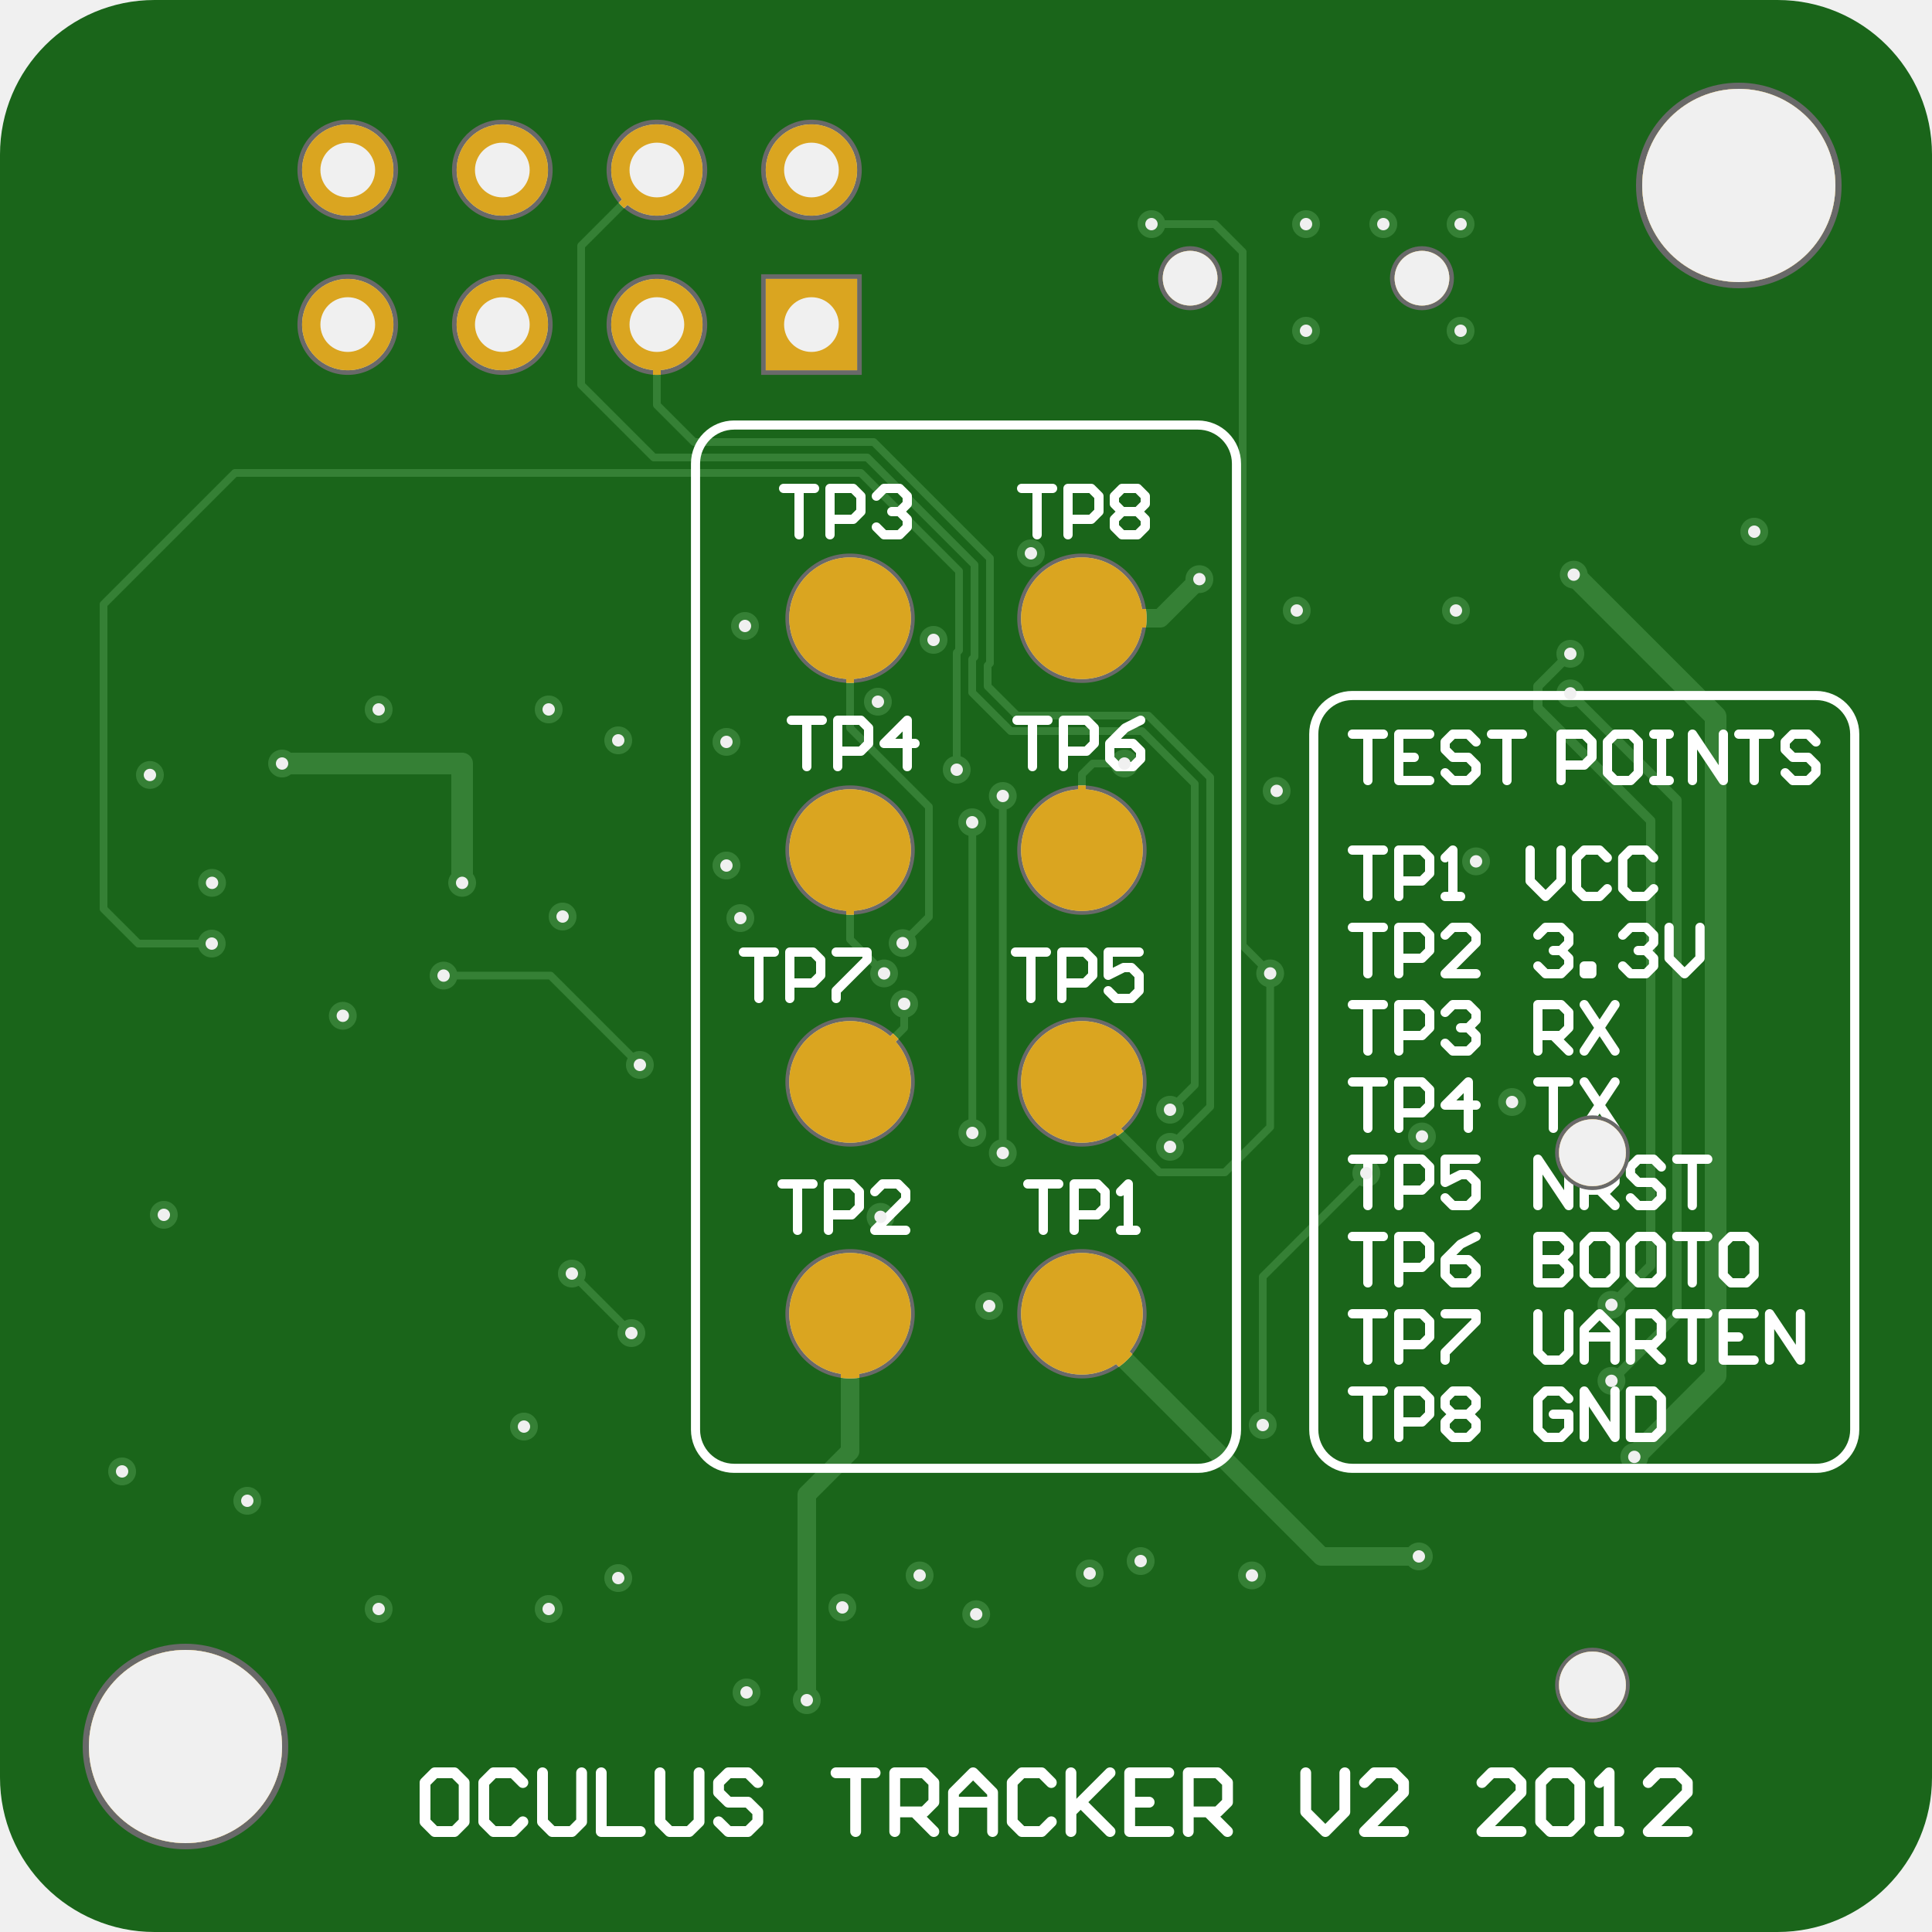
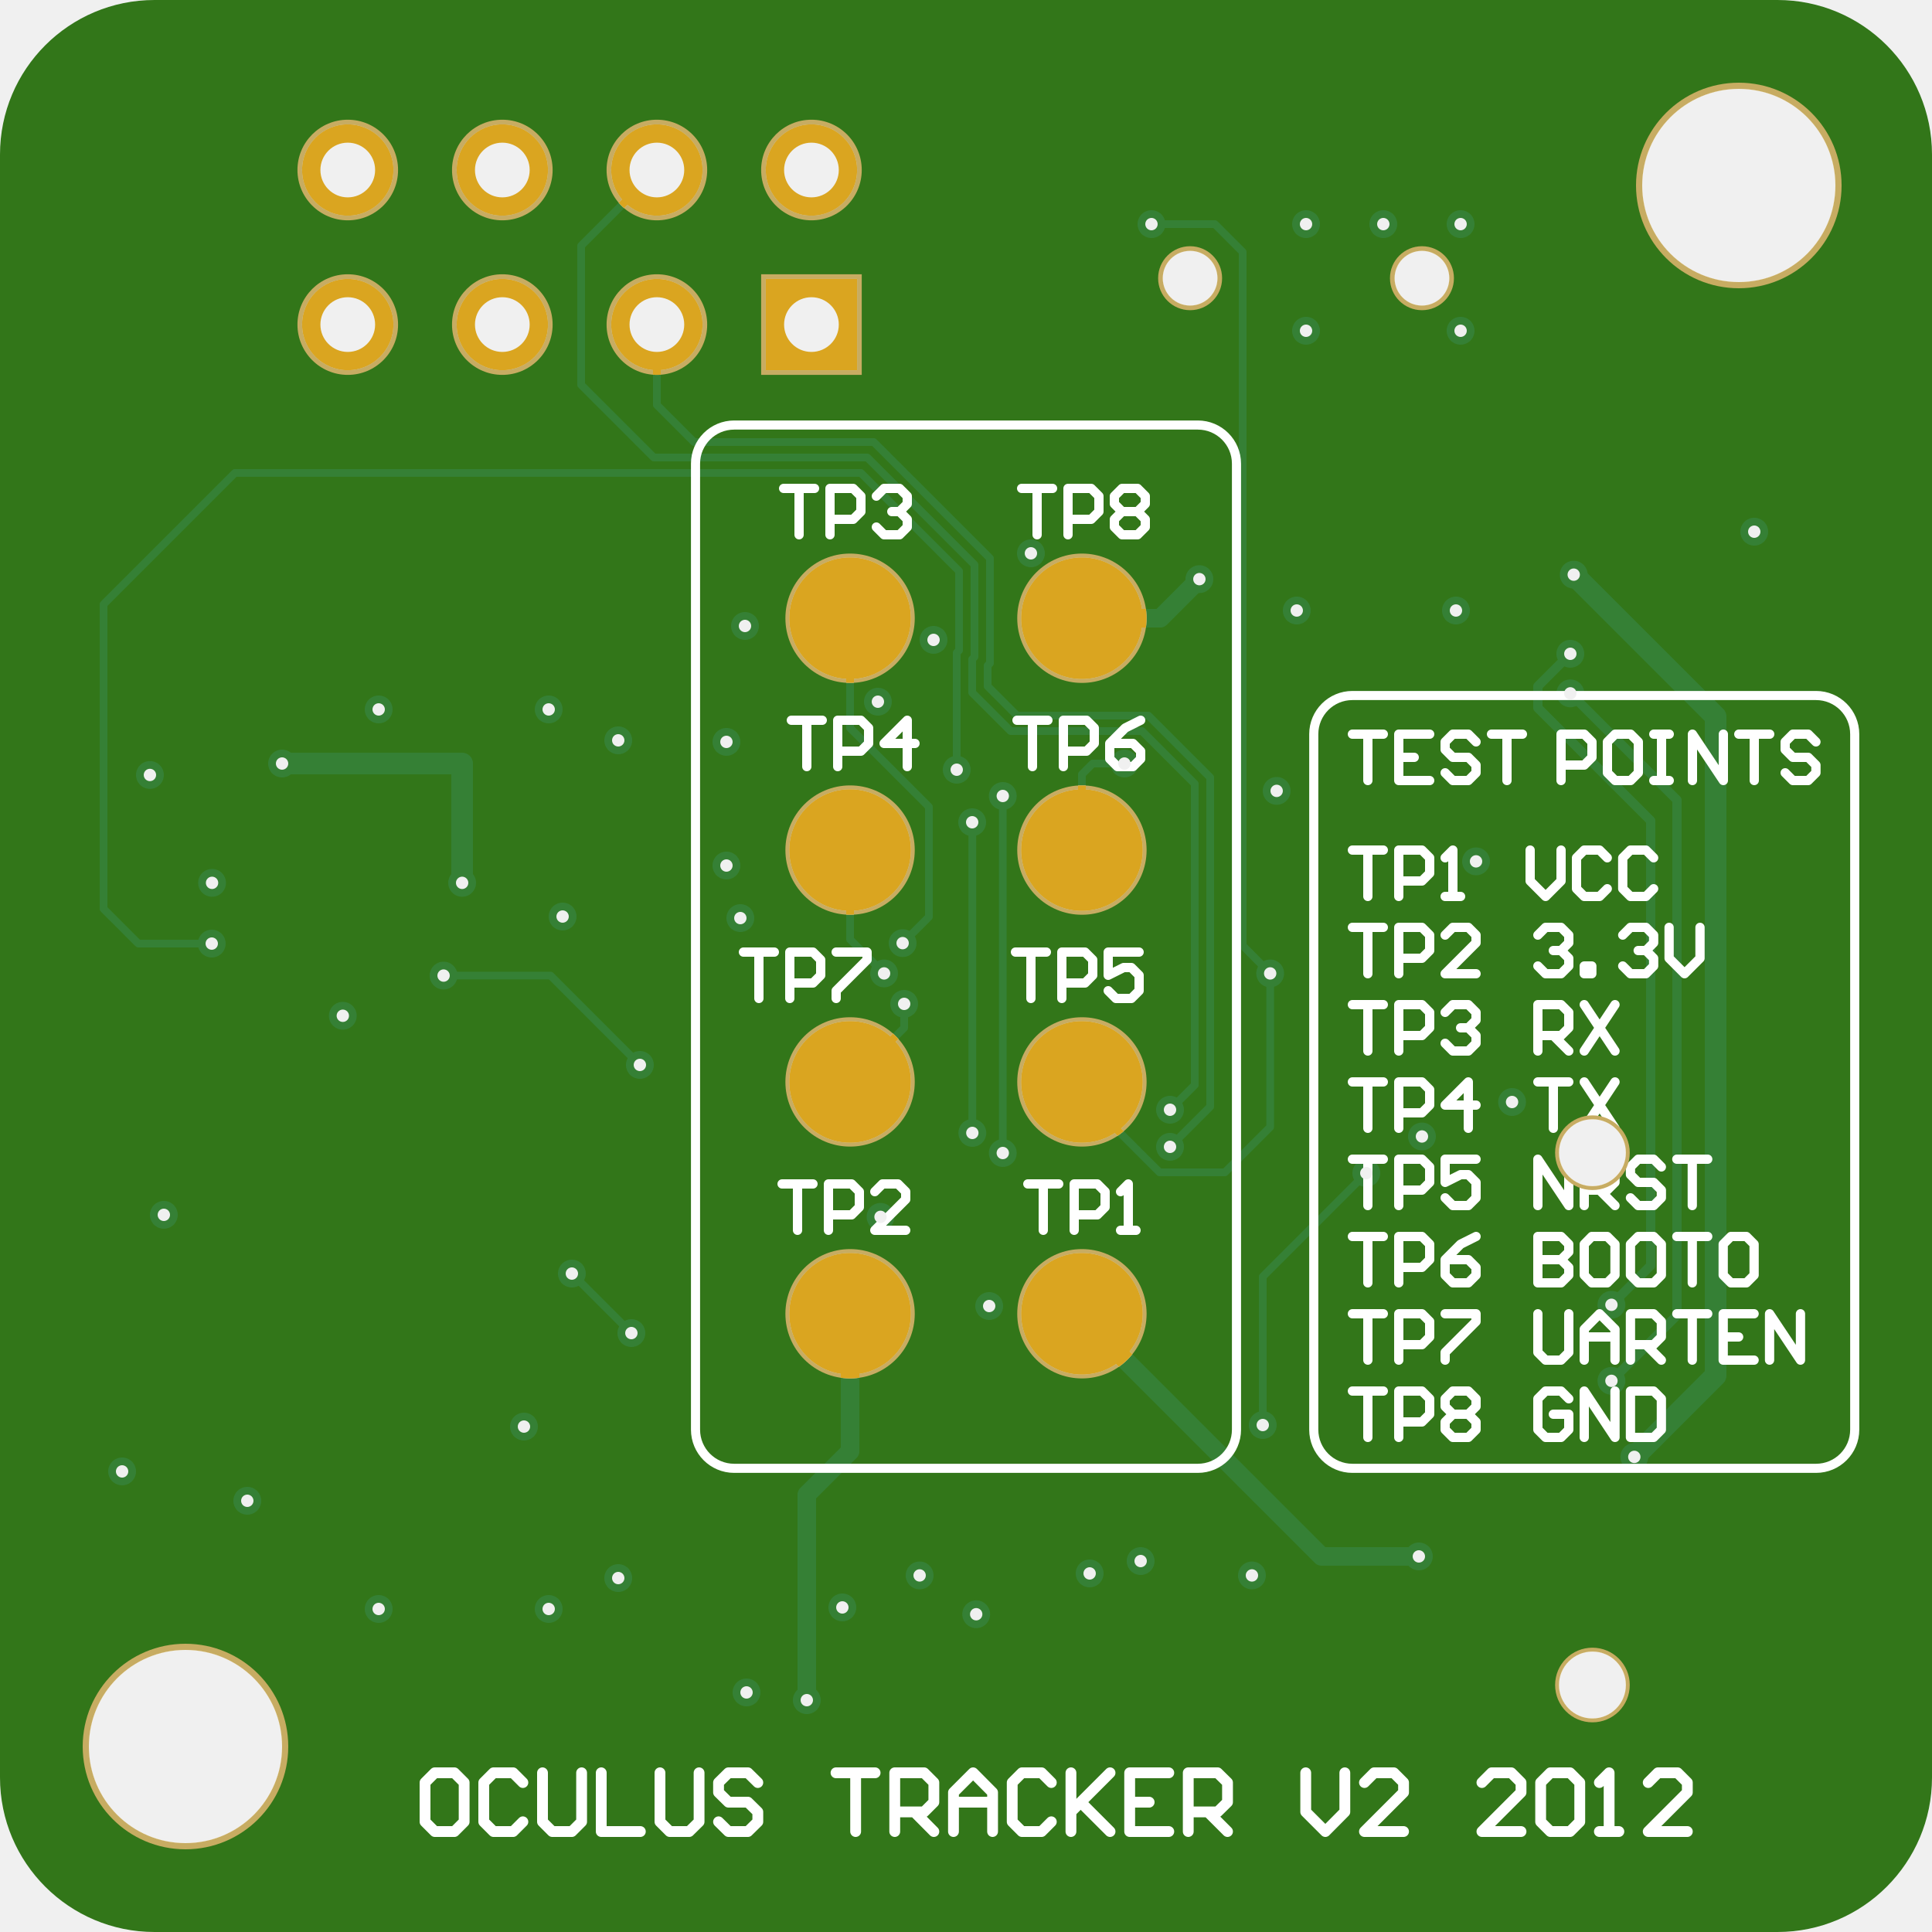
<svg xmlns="http://www.w3.org/2000/svg" xmlns:xlink="http://www.w3.org/1999/xlink" version="1.1" stroke-width="0" stroke-linecap="round" stroke-linejoin="round" width="1.25in" height="1.25in" id="_bottom" viewBox="2000 4000 1250 1250">
  <defs>
    <circle cx="0" cy="0" r="21.65" id="tool-D38-pad-1104" />
    <circle cx="0" cy="0" r="29.55" id="tool-D39-pad-1105" />
    <rect x="-29.55" y="-29.55" width="59.1" height="59.1" id="tool-D40-pad-1106" />
    <circle cx="0" cy="0" r="17.7" id="tool-D41-pad-1107" />
    <circle cx="0" cy="0" r="62.5" id="tool-D42-pad-1108" />
    <circle cx="0" cy="0" r="9" id="tool-D43-pad-1109" />
    <circle cx="0" cy="0" r="39.35" id="tool-D47-pad-1113" />
    <circle cx="0" cy="0" r="39.35" id="tool-D47-pad-1218" />
    <circle cx="0" cy="0" r="24.15" id="tool-D70-pad-1307" />
    <circle cx="0" cy="0" r="32.55" id="tool-D71-pad-1308" />
    <rect x="-32.55" y="-32.55" width="65.1" height="65.1" id="tool-D72-pad-1309" />
    <circle cx="0" cy="0" r="20.7" id="tool-D73-pad-1310" />
    <circle cx="0" cy="0" r="66.5" id="tool-D74-pad-1311" />
    <circle cx="0" cy="0" r="41.85" id="tool-D75-pad-1312" />
    <circle cx="0" cy="0" r="4" id="tool-T1-pad-1557" />
    <circle cx="0" cy="0" r="17.7" id="tool-T2-pad-1558" />
    <circle cx="0" cy="0" r="17.7" id="tool-T3-pad-1559" />
    <circle cx="0" cy="0" r="21.65" id="tool-T4-pad-1560" />
    <circle cx="0" cy="0" r="62.5" id="tool-T5-pad-1561" />
    <g id="_bottom-cu" fill="currentColor" stroke="currentColor">
      <path stroke-width="12" fill="none" d="M 2395 4243 L 2550 4398 M 2332 4243 L 2395 4243 M 2550 4398 L 2550 4400 M 2700 4311 L 2700 4400 L 2701 4399 M 2700 4311 L 2728 4283 M 2728 4150 L 2728 4283 M 2474 4875.3 L 2499.3 4850 L 2550 4850" />
      <path stroke-width="5" fill="none" d="M 2366 4491 L 2433 4424 M 2433 4328 L 2433 4424 M 2700 4779 L 2700 4850 M 2649 4728 L 2700 4779 M 2649 4656.8 L 2649 4728 M 2649 4656.8 L 2666 4639.8 M 2700 4642.2 L 2700 4700 M 2678 4620.2 L 2700 4642.2 M 2665 4585 L 2700 4550 M 2665 4585 L 2665 4600.5 M 3183 4662 L 3183 4859 M 3160.5 4639.5 L 3183 4662 M 3113 4639.5 L 3160.5 4639.5 M 2522.5 4756 L 2543 4756 M 2601.2 4504 L 2601.2 4735 M 2543 4756 L 2550 4749 M 2550 4700 L 2550 4749 M 2825 5140 L 2874 5091 M 2874 5001 L 2874 5091 M 2825 4988 L 2825 5040 M 2507 4787 L 2592 4787 M 2511.1 4777 L 2596.1 4777 M 2620.9 4517 L 2620.9 4718 M 3098 4944 L 3183 4859 M 2827 4954 L 2874 5001 M 2801 4964 L 2825 4988 M 2693 4944 L 3098 4944 M 2688.9 4954 L 2827 4954 M 2684.7 4964 L 2801 4964 M 2596.1 4777 L 2621 4801.9 M 2592 4787 L 2611 4806 M 2631 4752 L 2631 4827.7 M 2629.5 4829.2 L 2631 4827.7 M 2621 4801.9 L 2621 4823.5 M 2619.5 4825 L 2621 4823.5 M 2611 4806 L 2611 4819.4 M 2609.5 4820.9 L 2611 4819.4 M 2609.5 4820.9 L 2609.5 4888.8 M 2619.5 4825 L 2619.5 4884.6 M 2629.5 4829.2 L 2629.5 4880.5 L 2693 4944 M 2619.5 4884.6 L 2688.9 4954 M 2609.5 4888.8 L 2684.7 4964 M 2836 4561 L 2893.8 4618.8 L 2963 4618.8 M 2464 5105 L 2505 5105 M 2550 4541.7 L 2550 4550 M 2428.2 4520.8 L 2428.2 4620.3 M 2477 4548 L 2493 4532 M 2477 4548 L 2477 4742.9 L 2511.1 4777 M 2467 4534 L 2467 4747 M 2467 4534 L 2493 4508 M 2467 4747 L 2507 4787 M 2428.2 4620.3 L 2446 4638.2 L 2446 5087 L 2464 5105 M 2457.5 4491.5 L 2499.8 4491.5 M 2428.2 4520.8 L 2457.5 4491.5 M 2499.8 4491.5 L 2550 4541.7 M 2841.5 4387.5 L 2880 4426 L 2880.5 4425.5 M 2880 4426 L 2882 4426" />
      <path stroke-width="6" fill="none" d="M 2182 4719 L 2255 4792 M 2182 4431.2 L 2182 4719 M 2182 4431.2 L 2207.4 4405.8 M 2165 4732.4 L 2234 4801.4 M 2165 4399 L 2165 4732.4 M 2165 4399 L 2207.4 4356.6 M 2255 4792 L 2255 4806 M 2234 4827 L 2255 4806" />
      <path stroke-width="14" fill="none" d="M 2140 4360 L 2192.6 4307.4 M 2140 4786.4 L 2231.8 4878.2 M 2140 4360 L 2140 4786.4 M 2951 4756 L 3067.5 4756 M 2951 4678.8 L 2951 4756" />
      <use x="2219.7" y="4159.8" xlink:href="#tool-D38-pad-1104" />
      <use x="2219.7" y="4504.2" xlink:href="#tool-D38-pad-1104" />
      <use x="2925" y="5140" xlink:href="#tool-D39-pad-1105" />
      <use x="2925" y="5040" xlink:href="#tool-D39-pad-1105" />
      <use x="2825" y="5140" xlink:href="#tool-D39-pad-1105" />
      <use x="2825" y="5040" xlink:href="#tool-D39-pad-1105" />
      <use x="2725" y="5140" xlink:href="#tool-D39-pad-1105" />
      <use x="3025" y="5040" xlink:href="#tool-D39-pad-1105" />
      <use x="3025" y="5140" xlink:href="#tool-D39-pad-1105" />
      <use x="2725" y="5040" xlink:href="#tool-D40-pad-1106" />
      <use x="2330" y="5070" xlink:href="#tool-D41-pad-1107" />
      <use x="2480" y="5070" xlink:href="#tool-D41-pad-1107" />
      <use x="2125" y="5130" xlink:href="#tool-D42-pad-1108" />
      <use x="3130" y="4120" xlink:href="#tool-D42-pad-1108" />
      <use x="2271.7" y="4537" xlink:href="#tool-D43-pad-1109" />
      <use x="2366" y="4491" xlink:href="#tool-D43-pad-1109" />
      <use x="2308" y="4855" xlink:href="#tool-D43-pad-1109" />
      <use x="2115" y="4906" xlink:href="#tool-D43-pad-1109" />
      <use x="2231.8" y="4878.2" xlink:href="#tool-D43-pad-1109" />
      <use x="2512" y="4240" xlink:href="#tool-D43-pad-1109" />
      <use x="2545" y="4232" xlink:href="#tool-D43-pad-1109" />
      <use x="2207.4" y="4405.8" xlink:href="#tool-D43-pad-1109" />
      <use x="2207.4" y="4356.6" xlink:href="#tool-D43-pad-1109" />
      <use x="2192.6" y="4307.4" xlink:href="#tool-D43-pad-1109" />
      <use x="2433" y="4328" xlink:href="#tool-D43-pad-1109" />
      <use x="2234" y="4801.4" xlink:href="#tool-D43-pad-1109" />
      <use x="2234" y="4827" xlink:href="#tool-D43-pad-1109" />
      <use x="3067.5" y="4756" xlink:href="#tool-D43-pad-1109" />
      <use x="2886" y="4657" xlink:href="#tool-D43-pad-1109" />
      <use x="2951" y="4678.8" xlink:href="#tool-D43-pad-1109" />
      <use x="3028.2" y="4592.8" xlink:href="#tool-D43-pad-1109" />
      <use x="3113" y="4639.5" xlink:href="#tool-D43-pad-1109" />
      <use x="3153" y="4748.6" xlink:href="#tool-D43-pad-1109" />
      <use x="3112.8" y="4678.8" xlink:href="#tool-D43-pad-1109" />
      <use x="2621" y="4718" xlink:href="#tool-D43-pad-1109" />
      <use x="2601.2" y="4504" xlink:href="#tool-D43-pad-1109" />
      <use x="2620.9" y="4517" xlink:href="#tool-D43-pad-1109" />
      <use x="2305" y="5105" xlink:href="#tool-D43-pad-1109" />
      <use x="2355" y="5105" xlink:href="#tool-D43-pad-1109" />
      <use x="2405" y="5105" xlink:href="#tool-D43-pad-1109" />
      <use x="2728" y="4150" xlink:href="#tool-D43-pad-1109" />
      <use x="2665" y="4600.5" xlink:href="#tool-D43-pad-1109" />
      <use x="2666" y="4639.8" xlink:href="#tool-D43-pad-1109" />
      <use x="2678" y="4620.2" xlink:href="#tool-D43-pad-1109" />
      <use x="2583" y="4892" xlink:href="#tool-D43-pad-1109" />
      <use x="2411" y="4855" xlink:href="#tool-D43-pad-1109" />
      <use x="2295" y="4692.7" xlink:href="#tool-D43-pad-1109" />
      <use x="2330" y="4514.7" xlink:href="#tool-D43-pad-1109" />
      <use x="2911" y="4327" xlink:href="#tool-D43-pad-1109" />
      <use x="3171" y="4298" xlink:href="#tool-D43-pad-1109" />
      <use x="3005" y="4209" xlink:href="#tool-D43-pad-1109" />
      <use x="2895" y="4209" xlink:href="#tool-D43-pad-1109" />
      <use x="2895" y="4791" xlink:href="#tool-D43-pad-1109" />
      <use x="3005" y="4791" xlink:href="#tool-D43-pad-1109" />
      <use x="2655" y="4230.7" xlink:href="#tool-D43-pad-1109" />
      <use x="2705" y="4210" xlink:href="#tool-D43-pad-1109" />
      <use x="2618.4" y="4205.6" xlink:href="#tool-D43-pad-1109" />
      <use x="2440" y="4230.7" xlink:href="#tool-D43-pad-1109" />
      <use x="2680.3" y="4462.7" xlink:href="#tool-D43-pad-1109" />
      <use x="2610" y="4405" xlink:href="#tool-D43-pad-1109" />
      <use x="2780" y="4770" xlink:href="#tool-D43-pad-1109" />
      <use x="2780" y="4690" xlink:href="#tool-D43-pad-1109" />
      <use x="2332" y="4243" xlink:href="#tool-D43-pad-1109" />
      <use x="2850" y="4771" xlink:href="#tool-D43-pad-1109" />
      <use x="2850" y="4229" xlink:href="#tool-D43-pad-1109" />
      <use x="2836" y="4561" xlink:href="#tool-D43-pad-1109" />
      <use x="2305" y="5036" xlink:href="#tool-D43-pad-1109" />
      <use x="2405" y="5036" xlink:href="#tool-D43-pad-1109" />
      <use x="2474" y="4875.3" xlink:href="#tool-D43-pad-1109" />
      <use x="2601.2" y="4735" xlink:href="#tool-D43-pad-1109" />
      <use x="2522.5" y="4756" xlink:href="#tool-D43-pad-1109" />
      <use x="2631" y="4752" xlink:href="#tool-D43-pad-1109" />
      <use x="2493" y="4532" xlink:href="#tool-D43-pad-1109" />
      <use x="2493" y="4508" xlink:href="#tool-D43-pad-1109" />
      <use x="2646" y="4836" xlink:href="#tool-D43-pad-1109" />
      <use x="2682" y="4796" xlink:href="#tool-D43-pad-1109" />
      <use x="2771" y="4656" xlink:href="#tool-D43-pad-1109" />
      <use x="3090" y="4279" xlink:href="#tool-D43-pad-1109" />
      <use x="2767" y="4155" xlink:href="#tool-D43-pad-1109" />
      <use x="2768" y="4845" xlink:href="#tool-D43-pad-1109" />
      <use x="2963" y="4618.8" xlink:href="#tool-D43-pad-1109" />
      <use x="3144" y="4464" xlink:href="#tool-D43-pad-1109" />
      <use x="2505" y="5105" xlink:href="#tool-D43-pad-1109" />
      <use x="2424" y="4738.3" xlink:href="#tool-D43-pad-1109" />
      <use x="2428.2" y="4620.2" xlink:href="#tool-D43-pad-1109" />
      <use x="2841.5" y="4387.5" xlink:href="#tool-D43-pad-1109" />
      <use x="2880" y="4426" xlink:href="#tool-D43-pad-1109" />
      <use x="2550" y="4400" xlink:href="#tool-D47-pad-1113" />
      <use x="2550" y="4850" xlink:href="#tool-D47-pad-1113" />
      <use x="2700" y="4550" xlink:href="#tool-D47-pad-1113" />
      <use x="2700" y="4700" xlink:href="#tool-D47-pad-1113" />
      <use x="2700" y="4850" xlink:href="#tool-D47-pad-1113" />
      <use x="2550" y="4550" xlink:href="#tool-D47-pad-1113" />
      <use x="2550" y="4700" xlink:href="#tool-D47-pad-1113" />
      <use x="2700" y="4400" xlink:href="#tool-D47-pad-1113" />
    </g>
    <mask id="_bottom_mech-mask" fill="#fff" stroke="#fff" fill-rule="evenodd">
      <path stroke-width="0" d="M 3150 4000 L 2100 4000 A 100 100 0 0 0 2000 4100 L 2000 5150 A 100 100 0 0 0 2100 5250 L 3150 5250 A 100 100 0 0 0 3250 5150 L 3250 4100 A 100 100 0 0 0 3150 4000" />
      <g id="_bottom-drl" fill="#000" stroke="#000">
        <use x="2192.6" y="4307.4" xlink:href="#tool-T1-pad-1557" />
        <use x="2207.4" y="4356.6" xlink:href="#tool-T1-pad-1557" />
        <use x="2207.4" y="4405.8" xlink:href="#tool-T1-pad-1557" />
        <use x="2271.7" y="4537" xlink:href="#tool-T1-pad-1557" />
        <use x="2330" y="4514.7" xlink:href="#tool-T1-pad-1557" />
        <use x="2366" y="4491" xlink:href="#tool-T1-pad-1557" />
        <use x="2493" y="4508" xlink:href="#tool-T1-pad-1557" />
        <use x="2493" y="4532" xlink:href="#tool-T1-pad-1557" />
        <use x="2601.2" y="4504" xlink:href="#tool-T1-pad-1557" />
        <use x="2620.9" y="4517" xlink:href="#tool-T1-pad-1557" />
        <use x="2680.3" y="4462.7" xlink:href="#tool-T1-pad-1557" />
        <use x="2610" y="4405" xlink:href="#tool-T1-pad-1557" />
        <use x="2618.4" y="4205.6" xlink:href="#tool-T1-pad-1557" />
        <use x="2655" y="4230.7" xlink:href="#tool-T1-pad-1557" />
        <use x="2705" y="4210" xlink:href="#tool-T1-pad-1557" />
        <use x="2728" y="4150" xlink:href="#tool-T1-pad-1557" />
        <use x="2767" y="4155" xlink:href="#tool-T1-pad-1557" />
        <use x="2850" y="4229" xlink:href="#tool-T1-pad-1557" />
        <use x="2895" y="4209" xlink:href="#tool-T1-pad-1557" />
        <use x="3005" y="4209" xlink:href="#tool-T1-pad-1557" />
        <use x="3090" y="4279" xlink:href="#tool-T1-pad-1557" />
        <use x="2911" y="4327" xlink:href="#tool-T1-pad-1557" />
        <use x="2841.5" y="4387.5" xlink:href="#tool-T1-pad-1557" />
        <use x="2880" y="4426" xlink:href="#tool-T1-pad-1557" />
        <use x="2836" y="4561" xlink:href="#tool-T1-pad-1557" />
        <use x="2886" y="4657" xlink:href="#tool-T1-pad-1557" />
        <use x="2951" y="4678.8" xlink:href="#tool-T1-pad-1557" />
        <use x="2963" y="4618.8" xlink:href="#tool-T1-pad-1557" />
        <use x="3028.2" y="4592.8" xlink:href="#tool-T1-pad-1557" />
        <use x="3113" y="4639.5" xlink:href="#tool-T1-pad-1557" />
        <use x="3112.8" y="4678.8" xlink:href="#tool-T1-pad-1557" />
        <use x="2771" y="4656" xlink:href="#tool-T1-pad-1557" />
        <use x="2666" y="4639.8" xlink:href="#tool-T1-pad-1557" />
        <use x="2678" y="4620.2" xlink:href="#tool-T1-pad-1557" />
        <use x="2665" y="4600.5" xlink:href="#tool-T1-pad-1557" />
        <use x="2428.2" y="4620.2" xlink:href="#tool-T1-pad-1557" />
        <use x="2433" y="4328" xlink:href="#tool-T1-pad-1557" />
        <use x="2440" y="4230.7" xlink:href="#tool-T1-pad-1557" />
        <use x="2512" y="4240" xlink:href="#tool-T1-pad-1557" />
        <use x="2545" y="4232" xlink:href="#tool-T1-pad-1557" />
        <use x="2332" y="4243" xlink:href="#tool-T1-pad-1557" />
        <use x="3171" y="4298" xlink:href="#tool-T1-pad-1557" />
        <use x="3144" y="4464" xlink:href="#tool-T1-pad-1557" />
        <use x="3153" y="4748.6" xlink:href="#tool-T1-pad-1557" />
        <use x="3067.5" y="4756" xlink:href="#tool-T1-pad-1557" />
        <use x="3005" y="4791" xlink:href="#tool-T1-pad-1557" />
        <use x="2895" y="4791" xlink:href="#tool-T1-pad-1557" />
        <use x="2850" y="4771" xlink:href="#tool-T1-pad-1557" />
        <use x="2780" y="4770" xlink:href="#tool-T1-pad-1557" />
        <use x="2780" y="4690" xlink:href="#tool-T1-pad-1557" />
        <use x="2768" y="4845" xlink:href="#tool-T1-pad-1557" />
        <use x="2646" y="4836" xlink:href="#tool-T1-pad-1557" />
        <use x="2682" y="4796" xlink:href="#tool-T1-pad-1557" />
        <use x="2631" y="4752" xlink:href="#tool-T1-pad-1557" />
        <use x="2621" y="4718" xlink:href="#tool-T1-pad-1557" />
        <use x="2601.2" y="4735" xlink:href="#tool-T1-pad-1557" />
        <use x="2522.5" y="4756" xlink:href="#tool-T1-pad-1557" />
        <use x="2424" y="4738.3" xlink:href="#tool-T1-pad-1557" />
        <use x="2411" y="4855" xlink:href="#tool-T1-pad-1557" />
        <use x="2474" y="4875.3" xlink:href="#tool-T1-pad-1557" />
        <use x="2583" y="4892" xlink:href="#tool-T1-pad-1557" />
        <use x="2505" y="5105" xlink:href="#tool-T1-pad-1557" />
        <use x="2405" y="5105" xlink:href="#tool-T1-pad-1557" />
        <use x="2355" y="5105" xlink:href="#tool-T1-pad-1557" />
        <use x="2305" y="5105" xlink:href="#tool-T1-pad-1557" />
        <use x="2305" y="5036" xlink:href="#tool-T1-pad-1557" />
        <use x="2405" y="5036" xlink:href="#tool-T1-pad-1557" />
        <use x="2308" y="4855" xlink:href="#tool-T1-pad-1557" />
        <use x="2231.8" y="4878.2" xlink:href="#tool-T1-pad-1557" />
        <use x="2234" y="4827" xlink:href="#tool-T1-pad-1557" />
        <use x="2234" y="4801.4" xlink:href="#tool-T1-pad-1557" />
        <use x="2295" y="4692.7" xlink:href="#tool-T1-pad-1557" />
        <use x="2115" y="4906" xlink:href="#tool-T1-pad-1557" />
        <use x="2725" y="5040" xlink:href="#tool-T2-pad-1558" />
        <use x="2825" y="5040" xlink:href="#tool-T2-pad-1558" />
        <use x="2925" y="5040" xlink:href="#tool-T2-pad-1558" />
        <use x="2925" y="5140" xlink:href="#tool-T2-pad-1558" />
        <use x="2825" y="5140" xlink:href="#tool-T2-pad-1558" />
        <use x="2725" y="5140" xlink:href="#tool-T2-pad-1558" />
        <use x="3025" y="5140" xlink:href="#tool-T2-pad-1558" />
        <use x="3025" y="5040" xlink:href="#tool-T2-pad-1558" />
        <use x="2330" y="5070" xlink:href="#tool-T3-pad-1559" />
        <use x="2480" y="5070" xlink:href="#tool-T3-pad-1559" />
        <use x="2219.7" y="4159.8" xlink:href="#tool-T4-pad-1560" />
        <use x="2219.7" y="4504.2" xlink:href="#tool-T4-pad-1560" />
        <use x="3130" y="4120" xlink:href="#tool-T5-pad-1561" />
        <use x="2125" y="5130" xlink:href="#tool-T5-pad-1561" />
      </g>
    </mask>
  </defs>
  <g mask="url(#_bottom_mech-mask)" transform="translate(5250,9250) scale(-1,-1)">
    <rect x="2000" y="4000" width="1250" height="1250" fill="currentColor" class="_board-fr4" />
    <use class="_board-cu" xlink:href="#_bottom-cu" />
    <g>
      <defs>
        <g id="_bottom-sm" fill="currentColor" stroke="currentColor">
          <use x="2219.7" y="4159.8" xlink:href="#tool-D70-pad-1307" />
          <use x="2219.7" y="4504.2" xlink:href="#tool-D70-pad-1307" />
          <use x="2925" y="5140" xlink:href="#tool-D71-pad-1308" />
          <use x="2925" y="5040" xlink:href="#tool-D71-pad-1308" />
          <use x="2825" y="5140" xlink:href="#tool-D71-pad-1308" />
          <use x="2825" y="5040" xlink:href="#tool-D71-pad-1308" />
          <use x="2725" y="5140" xlink:href="#tool-D71-pad-1308" />
          <use x="3025" y="5040" xlink:href="#tool-D71-pad-1308" />
          <use x="3025" y="5140" xlink:href="#tool-D71-pad-1308" />
          <use x="2725" y="5040" xlink:href="#tool-D72-pad-1309" />
          <use x="2330" y="5070" xlink:href="#tool-D73-pad-1310" />
          <use x="2480" y="5070" xlink:href="#tool-D73-pad-1310" />
          <use x="2125" y="5130" xlink:href="#tool-D74-pad-1311" />
          <use x="3130" y="4120" xlink:href="#tool-D74-pad-1311" />
          <use x="2550" y="4400" xlink:href="#tool-D75-pad-1312" />
          <use x="2550" y="4850" xlink:href="#tool-D75-pad-1312" />
          <use x="2700" y="4550" xlink:href="#tool-D75-pad-1312" />
          <use x="2700" y="4700" xlink:href="#tool-D75-pad-1312" />
          <use x="2700" y="4850" xlink:href="#tool-D75-pad-1312" />
          <use x="2550" y="4550" xlink:href="#tool-D75-pad-1312" />
          <use x="2550" y="4700" xlink:href="#tool-D75-pad-1312" />
          <use x="2700" y="4400" xlink:href="#tool-D75-pad-1312" />
        </g>
        <mask id="_bottom-sm_mask" color="#000">
          <rect x="2000" y="4000" width="1250" height="1250" fill="#fff" />
          <use xlink:href="#_bottom-sm" />
        </mask>
        <mask id="_bottom-cu_finish-mask" color="#fff">
          <use xlink:href="#_bottom-cu" />
        </mask>
      </defs>
      <g mask="url(#_bottom-sm_mask)">
        <rect x="2000" y="4000" width="1250" height="1250" fill="currentColor" class="_board-sm" />
        <g id="_bottom-ss" class="_board-ss" fill="currentColor" stroke="currentColor">
          <path stroke-width="6" fill="none" d="M 2589 4934 L 2569 4934 L 2579 4934 L 2579 4904 M 2559 4904 L 2559 4934 L 2544 4934 L 2539 4929 L 2539 4919 L 2544 4914 L 2559 4914 M 2529 4929 L 2524 4934 L 2514 4934 L 2509 4929 L 2509 4924 L 2514 4919 L 2509 4914 L 2509 4909 L 2514 4904 L 2524 4904 L 2529 4909 L 2529 4914 L 2524 4919 L 2529 4924 L 2529 4929 M 2524 4919 L 2514 4919 M 2769 4634 L 2749 4634 L 2759 4634 L 2759 4604 M 2739 4604 L 2739 4634 L 2724 4634 L 2719 4629 L 2719 4619 L 2724 4614 L 2739 4614 M 2709 4634 L 2689 4634 L 2689 4629 L 2709 4609 L 2709 4604 M 2592 4784 L 2572 4784 L 2582 4784 L 2582 4754 M 2562 4754 L 2562 4784 L 2547 4784 L 2542 4779 L 2542 4769 L 2547 4764 L 2562 4764 M 2512 4784 L 2522 4779 L 2532 4769 L 2532 4759 L 2527 4754 L 2517 4754 L 2512 4759 L 2512 4764 L 2517 4769 L 2532 4769 M 2593 4634 L 2573 4634 L 2583 4634 L 2583 4604 M 2563 4604 L 2563 4634 L 2548 4634 L 2543 4629 L 2543 4619 L 2548 4614 L 2563 4614 M 2513 4634 L 2533 4634 L 2533 4619 L 2523 4624 L 2518 4624 L 2513 4619 L 2513 4609 L 2518 4604 L 2528 4604 L 2533 4609 M 2738 4784 L 2718 4784 L 2728 4784 L 2728 4754 M 2708 4754 L 2708 4784 L 2693 4784 L 2688 4779 L 2688 4769 L 2693 4764 L 2708 4764 M 2663 4754 L 2663 4784 L 2678 4769 L 2658 4769 M 2743 4934 L 2723 4934 L 2733 4934 L 2733 4904 M 2713 4904 L 2713 4934 L 2698 4934 L 2693 4929 L 2693 4919 L 2698 4914 L 2713 4914 M 2683 4929 L 2678 4934 L 2668 4934 L 2663 4929 L 2663 4924 L 2668 4919 L 2673 4919 L 2668 4919 L 2663 4914 L 2663 4909 L 2668 4904 L 2678 4904 L 2683 4909 M 2744 4484 L 2724 4484 L 2734 4484 L 2734 4454 M 2714 4454 L 2714 4484 L 2699 4484 L 2694 4479 L 2694 4469 L 2699 4464 L 2714 4464 M 2664 4454 L 2684 4454 L 2664 4474 L 2664 4479 L 2669 4484 L 2679 4484 L 2684 4479 M 2585 4484 L 2565 4484 L 2575 4484 L 2575 4454 M 2555 4454 L 2555 4484 L 2540 4484 L 2535 4479 L 2535 4469 L 2540 4464 L 2555 4464 M 2525 4454 L 2515 4454 L 2520 4454 L 2520 4484 L 2525 4479 M 2375 4600 L 2355 4600 L 2365 4600 L 2365 4570 M 2345 4570 L 2345 4600 L 2330 4600 L 2325 4595 L 2325 4585 L 2330 4580 L 2345 4580 M 2315 4595 L 2310 4600 L 2300 4600 L 2295 4595 L 2295 4590 L 2300 4585 L 2305 4585 L 2300 4585 L 2295 4580 L 2295 4575 L 2300 4570 L 2310 4570 L 2315 4575 M 2255 4570 L 2255 4600 L 2240 4600 L 2235 4595 L 2235 4585 L 2240 4580 L 2255 4580 M 2245 4580 L 2235 4570 M 2225 4600 L 2205.1 4570 M 2205.1 4600 L 2225 4570 M 2375 4700 L 2355 4700 L 2365 4700 L 2365 4670 M 2345 4670 L 2345 4700 L 2330 4700 L 2325 4695 L 2325 4685 L 2330 4680 L 2345 4680 M 2315 4670 L 2305 4670 L 2310 4670 L 2310 4700 L 2315 4695 M 2260 4700 L 2260 4680 L 2250 4670 L 2240 4680 L 2240 4700 M 2210.1 4695 L 2215.1 4700 L 2225 4700 L 2230 4695 L 2230 4675 L 2225 4670 L 2215.1 4670 L 2210.1 4675 M 2180.1 4695 L 2185.1 4700 L 2195.1 4700 L 2200.1 4695 L 2200.1 4675 L 2195.1 4670 L 2185.1 4670 L 2180.1 4675 M 2375 4650 L 2355 4650 L 2365 4650 L 2365 4620 M 2345 4620 L 2345 4650 L 2330 4650 L 2325 4645 L 2325 4635 L 2330 4630 L 2345 4630 M 2295 4620 L 2315 4620 L 2295 4640 L 2295 4645 L 2300 4650 L 2310 4650 L 2315 4645 M 2255 4645 L 2250 4650 L 2240 4650 L 2235 4645 L 2235 4640 L 2240 4635 L 2245 4635 L 2240 4635 L 2235 4630 L 2235 4625 L 2240 4620 L 2250 4620 L 2255 4625 M 2225 4620 L 2225 4625 L 2220.1 4625 L 2220.1 4620 L 2225 4620 M 2200.1 4645 L 2195.1 4650 L 2185.1 4650 L 2180.1 4645 L 2180.1 4640 L 2185.1 4635 L 2190.1 4635 L 2185.1 4635 L 2180.1 4630 L 2180.1 4625 L 2185.1 4620 L 2195.1 4620 L 2200.1 4625 M 2170.1 4650 L 2170.1 4630 L 2160.1 4620 L 2150.1 4630 L 2150.1 4650 M 2375 4550 L 2355 4550 L 2365 4550 L 2365 4520 M 2345 4520 L 2345 4550 L 2330 4550 L 2325 4545 L 2325 4535 L 2330 4530 L 2345 4530 M 2300 4520 L 2300 4550 L 2315 4535 L 2295 4535 M 2255 4550 L 2235 4550 L 2245 4550 L 2245 4520 M 2225 4550 L 2205.1 4520 M 2205.1 4550 L 2225 4520 M 2375 4500 L 2355 4500 L 2365 4500 L 2365 4470 M 2345 4470 L 2345 4500 L 2330 4500 L 2325 4495 L 2325 4485 L 2330 4480 L 2345 4480 M 2295 4500 L 2315 4500 L 2315 4485 L 2305 4490 L 2300 4490 L 2295 4485 L 2295 4475 L 2300 4470 L 2310 4470 L 2315 4475 M 2255 4470 L 2255 4500 L 2235 4470 L 2235 4500 M 2225 4470 L 2225 4500 L 2210.1 4500 L 2205.1 4495 L 2205.1 4485 L 2210.1 4480 L 2225 4480 M 2215.1 4480 L 2205.1 4470 M 2175.1 4495 L 2180.1 4500 L 2190.1 4500 L 2195.1 4495 L 2195.1 4490 L 2190.1 4485 L 2180.1 4485 L 2175.1 4480 L 2175.1 4475 L 2180.1 4470 L 2190.1 4470 L 2195.1 4475 M 2165.1 4500 L 2145.1 4500 L 2155.1 4500 L 2155.1 4470 M 2375 4450 L 2355 4450 L 2365 4450 L 2365 4420 M 2345 4420 L 2345 4450 L 2330 4450 L 2325 4445 L 2325 4435 L 2330 4430 L 2345 4430 M 2295 4450 L 2305 4445 L 2315 4435 L 2315 4425 L 2310 4420 L 2300 4420 L 2295 4425 L 2295 4430 L 2300 4435 L 2315 4435 M 2255 4450 L 2255 4420 L 2240 4420 L 2235 4425 L 2235 4430 L 2240 4435 L 2255 4435 L 2240 4435 L 2235 4440 L 2235 4445 L 2240 4450 L 2255 4450 M 2210.1 4450 L 2220.1 4450 L 2225 4445 L 2225 4425 L 2220.1 4420 L 2210.1 4420 L 2205.1 4425 L 2205.1 4445 L 2210.1 4450 M 2180.1 4450 L 2190.1 4450 L 2195.1 4445 L 2195.1 4425 L 2190.1 4420 L 2180.1 4420 L 2175.1 4425 L 2175.1 4445 L 2180.1 4450 M 2165.1 4450 L 2145.1 4450 L 2155.1 4450 L 2155.1 4420 M 2135.1 4445 L 2130.1 4450 L 2120.1 4450 L 2115.1 4445 L 2115.1 4425 L 2120.1 4420 L 2130.1 4420 L 2135.1 4425 L 2135.1 4445 M 2375 4400 L 2355 4400 L 2365 4400 L 2365 4370 M 2345 4370 L 2345 4400 L 2330 4400 L 2325 4395 L 2325 4385 L 2330 4380 L 2345 4380 M 2315 4400 L 2295 4400 L 2295 4395 L 2315 4375 L 2315 4370 M 2255 4400 L 2255 4375 L 2250 4370 L 2240 4370 L 2235 4375 L 2235 4400 M 2225 4370 L 2225 4390 L 2215.1 4400 L 2205.1 4390 L 2205.1 4370 L 2205.1 4385 L 2225 4385 M 2195.1 4370 L 2195.1 4400 L 2180.1 4400 L 2175.1 4395 L 2175.1 4385 L 2180.1 4380 L 2195.1 4380 M 2185.1 4380 L 2175.1 4370 M 2165.1 4400 L 2145.1 4400 L 2155.1 4400 L 2155.1 4370 M 2115.1 4400 L 2135.1 4400 L 2135.1 4370 L 2115.1 4370 M 2135.1 4385 L 2125.1 4385 M 2105.1 4370 L 2105.1 4400 L 2085.1 4370 L 2085.1 4400 M 2375 4350 L 2355 4350 L 2365 4350 L 2365 4320 M 2345 4320 L 2345 4350 L 2330 4350 L 2325 4345 L 2325 4335 L 2330 4330 L 2345 4330 M 2315 4345 L 2310 4350 L 2300 4350 L 2295 4345 L 2295 4340 L 2300 4335 L 2295 4330 L 2295 4325 L 2300 4320 L 2310 4320 L 2315 4325 L 2315 4330 L 2310 4335 L 2315 4340 L 2315 4345 M 2310 4335 L 2300 4335 M 2235 4345 L 2240 4350 L 2250 4350 L 2255 4345 L 2255 4325 L 2250 4320 L 2240 4320 L 2235 4325 L 2235 4335 L 2245 4335 M 2225 4320 L 2225 4350 L 2205.1 4320 L 2205.1 4350 M 2195.1 4350 L 2195.1 4320 L 2180.1 4320 L 2175.1 4325 L 2175.1 4345 L 2180.1 4350 L 2195.1 4350 M 2375 4775 L 2355 4775 L 2365 4775 L 2365 4745 M 2325 4775 L 2345 4775 L 2345 4745 L 2325 4745 M 2345 4760 L 2335 4760 M 2295 4770 L 2300 4775 L 2310 4775 L 2315 4770 L 2315 4765 L 2310 4760 L 2300 4760 L 2295 4755 L 2295 4750 L 2300 4745 L 2310 4745 L 2315 4750 M 2285 4775 L 2265 4775 L 2275 4775 L 2275 4745 M 2240 4745 L 2240 4775 L 2225 4775 L 2220 4770 L 2220 4760 L 2225 4755 L 2240 4755 M 2195 4775 L 2205 4775 L 2210 4770 L 2210 4750 L 2205 4745 L 2195 4745 L 2190 4750 L 2190 4770 L 2195 4775 M 2180 4775 L 2170 4775 L 2175 4775 L 2175 4745 L 2180 4745 L 2170 4745 M 2155 4745 L 2155 4775 L 2135 4745 L 2135 4775 M 2125 4775 L 2105 4775 L 2115 4775 L 2115 4745 M 2075.1 4770 L 2080.1 4775 L 2090 4775 L 2095 4770 L 2095 4765 L 2090 4760 L 2080.1 4760 L 2075.1 4755 L 2075.1 4750 L 2080.1 4745 L 2090 4745 L 2095 4750" />
          <path stroke-width="5.9" fill="none" d="M 2375 4300 A 25 25 0 0 1 2400 4325 M 2050 4325 A 25 25 0 0 1 2075 4300 M 2075 4800 A 25 25 0 0 1 2050 4775 M 2400 4775 A 25 25 0 0 1 2375 4800 M 2800 4950 A 25 25 0 0 1 2775 4975 M 2475 4975 A 25 25 0 0 1 2450 4950 M 2775 4300 A 25 25 0 0 1 2800 4325 M 2450 4325 A 25 25 0 0 1 2475 4300 M 2400 4325 L 2400 4775 M 2075 4300 L 2375 4300 M 2050 4325 L 2050 4775 M 2075 4800 L 2375 4800 M 2475 4975 L 2775 4975 M 2475 4300 L 2775 4300 M 2800 4325 L 2800 4950 M 2450 4325 L 2450 4950" />
          <path stroke-width="7" fill="none" d="M 2956 4103 L 2968.7 4103 L 2975 4096.7 L 2975 4071.3 L 2968.7 4065 L 2956 4065 L 2949.7 4071.3 L 2949.7 4096.7 L 2956 4103 M 2911.7 4096.7 L 2918 4103 L 2930.7 4103 L 2937 4096.7 L 2937 4071.3 L 2930.7 4065 L 2918 4065 L 2911.7 4071.3 M 2899 4103 L 2899 4071.3 L 2892.7 4065 L 2880 4065 L 2873.7 4071.3 L 2873.7 4103 M 2861 4103 L 2861 4065 L 2835.7 4065 M 2823 4103 L 2823 4071.3 L 2816.7 4065 L 2804.1 4065 L 2797.7 4071.3 L 2797.7 4103 M 2759.7 4096.7 L 2766.1 4103 L 2778.7 4103 L 2785.1 4096.7 L 2785.1 4090.3 L 2778.7 4084 L 2766.1 4084 L 2759.7 4077.7 L 2759.7 4071.3 L 2766.1 4065 L 2778.7 4065 L 2785.1 4071.3 M 2709.1 4103 L 2683.8 4103 L 2696.4 4103 L 2696.4 4065 M 2671.1 4065 L 2671.1 4103 L 2652.1 4103 L 2645.8 4096.7 L 2645.8 4084 L 2652.1 4077.7 L 2671.1 4077.7 M 2658.4 4077.7 L 2645.8 4065 M 2633.1 4065 L 2633.1 4090.3 L 2620.4 4103 L 2607.8 4090.3 L 2607.8 4065 L 2607.8 4084 L 2633.1 4084 M 2569.8 4096.7 L 2576.1 4103 L 2588.8 4103 L 2595.1 4096.7 L 2595.1 4071.3 L 2588.8 4065 L 2576.1 4065 L 2569.8 4071.3 M 2557.1 4103 L 2557.1 4065 L 2557.1 4077.7 L 2531.8 4103 L 2550.8 4084 L 2531.8 4065 M 2493.8 4103 L 2519.1 4103 L 2519.1 4065 L 2493.8 4065 M 2519.1 4084 L 2506.5 4084 M 2481.2 4065 L 2481.2 4103 L 2462.2 4103 L 2455.8 4096.7 L 2455.8 4084 L 2462.2 4077.7 L 2481.2 4077.7 M 2468.5 4077.7 L 2455.8 4065 M 2405.2 4103 L 2405.2 4077.7 L 2392.5 4065 L 2379.9 4077.7 L 2379.9 4103 M 2341.9 4065 L 2367.2 4065 L 2341.9 4090.3 L 2341.9 4096.7 L 2348.2 4103 L 2360.9 4103 L 2367.2 4096.7 M 2265.9 4065 L 2291.2 4065 L 2265.9 4090.3 L 2265.9 4096.7 L 2272.2 4103 L 2284.9 4103 L 2291.2 4096.7 M 2253.2 4096.7 L 2246.9 4103 L 2234.2 4103 L 2227.9 4096.7 L 2227.9 4071.3 L 2234.2 4065 L 2246.9 4065 L 2253.2 4071.3 L 2253.2 4096.7 M 2215.2 4065 L 2202.6 4065 L 2208.9 4065 L 2208.9 4103 L 2215.2 4096.7 M 2158.3 4065 L 2183.6 4065 L 2158.3 4090.3 L 2158.3 4096.7 L 2164.6 4103 L 2177.3 4103 L 2183.6 4096.7" />
        </g>
      </g>
      <use class="_board-cf" mask="url(#_bottom-cu_finish-mask)" xlink:href="#_bottom-sm" />
    </g>
    <g id="_bottom-sp" class="_board-sp" fill="currentColor" stroke="currentColor">
      <use x="2550" y="4400" xlink:href="#tool-D47-pad-1218" />
      <use x="2550" y="4850" xlink:href="#tool-D47-pad-1218" />
      <use x="2700" y="4550" xlink:href="#tool-D47-pad-1218" />
      <use x="2700" y="4700" xlink:href="#tool-D47-pad-1218" />
      <use x="2700" y="4850" xlink:href="#tool-D47-pad-1218" />
      <use x="2550" y="4550" xlink:href="#tool-D47-pad-1218" />
      <use x="2550" y="4700" xlink:href="#tool-D47-pad-1218" />
      <use x="2700" y="4400" xlink:href="#tool-D47-pad-1218" />
    </g>
  </g>
-   <style type="text/css"> ._board-fr4 { color: dimgrey; } ._board-cu { color: lightgrey; } ._board-cf { color: goldenrod; } ._board-sm { color: darkgreen; opacity: 0.75; } ._board-ss { color: white; } ._board-sp { color: silver; opacity: 0.0;} ._board-out { color: black; } </style>
+   <style type="text/css"> ._board-fr4 { color: rgba(177, 136, 22, 0.65);} ._board-cu { color: lightgrey; } ._board-cf { color: goldenrod; } ._board-sm { color: darkgreen; opacity: 0.75; } ._board-ss { color: white; } ._board-sp { color: silver; opacity: 0.0;} ._board-out { color: black; } </style>
</svg>
